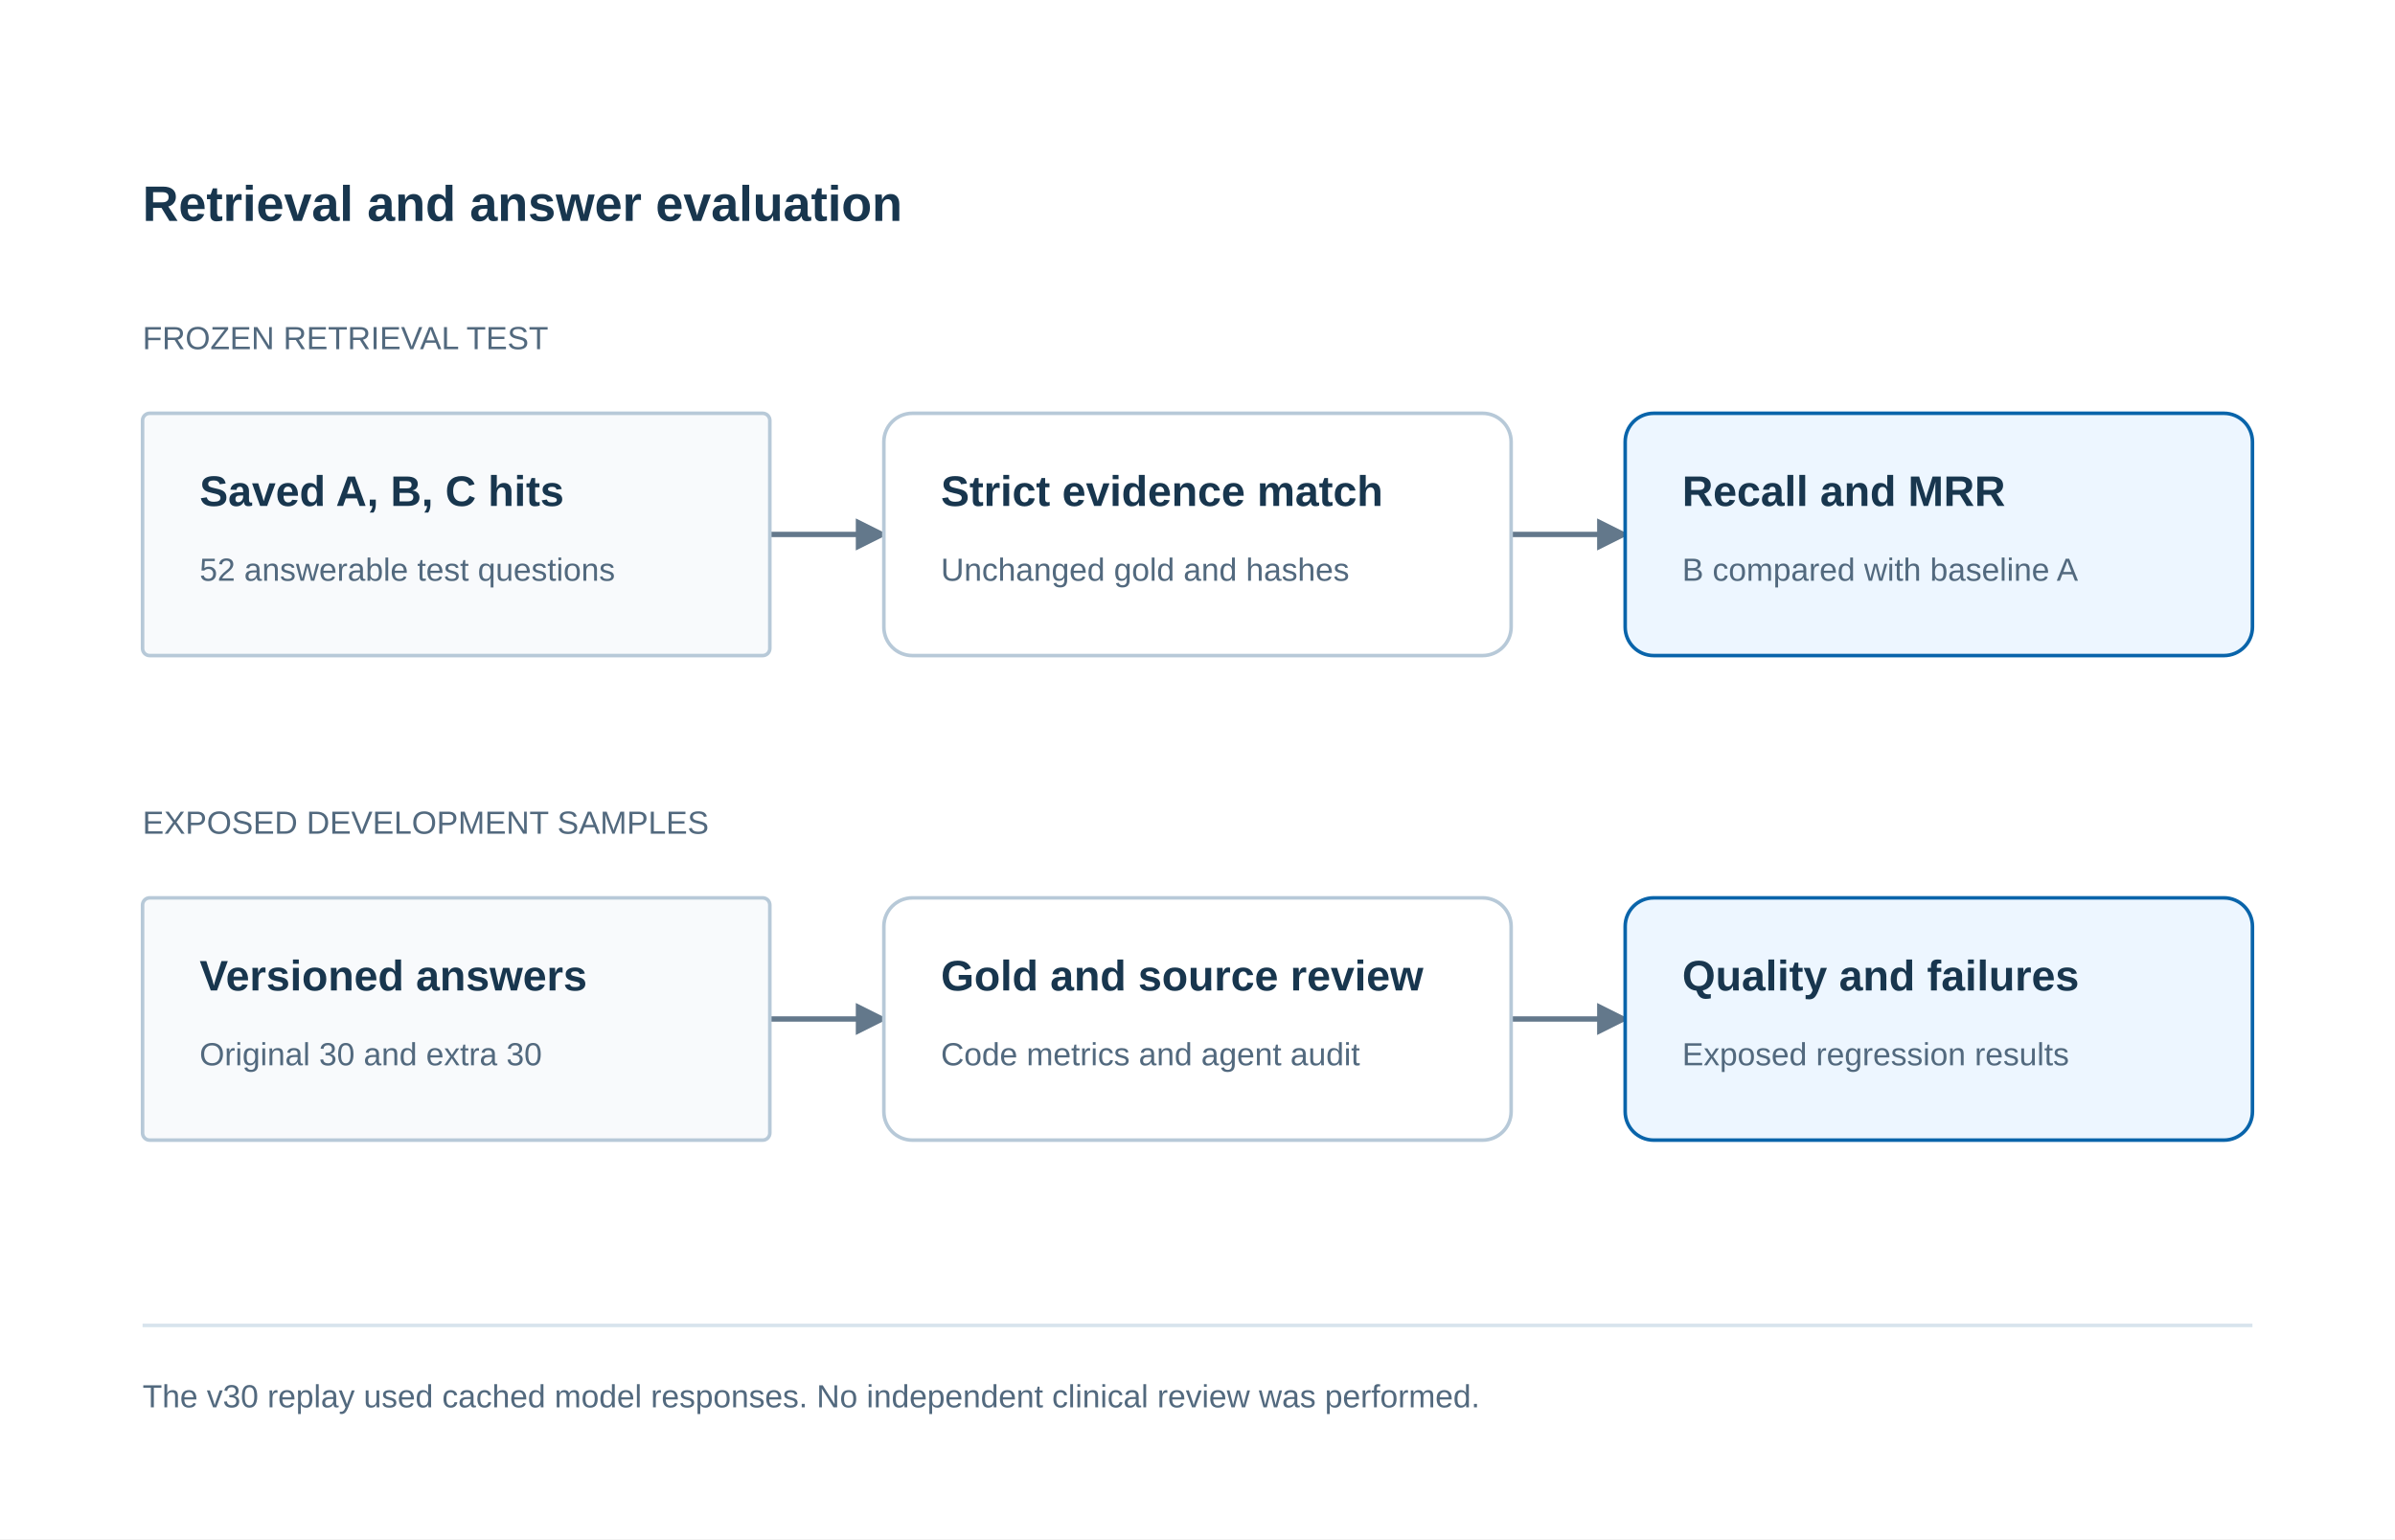
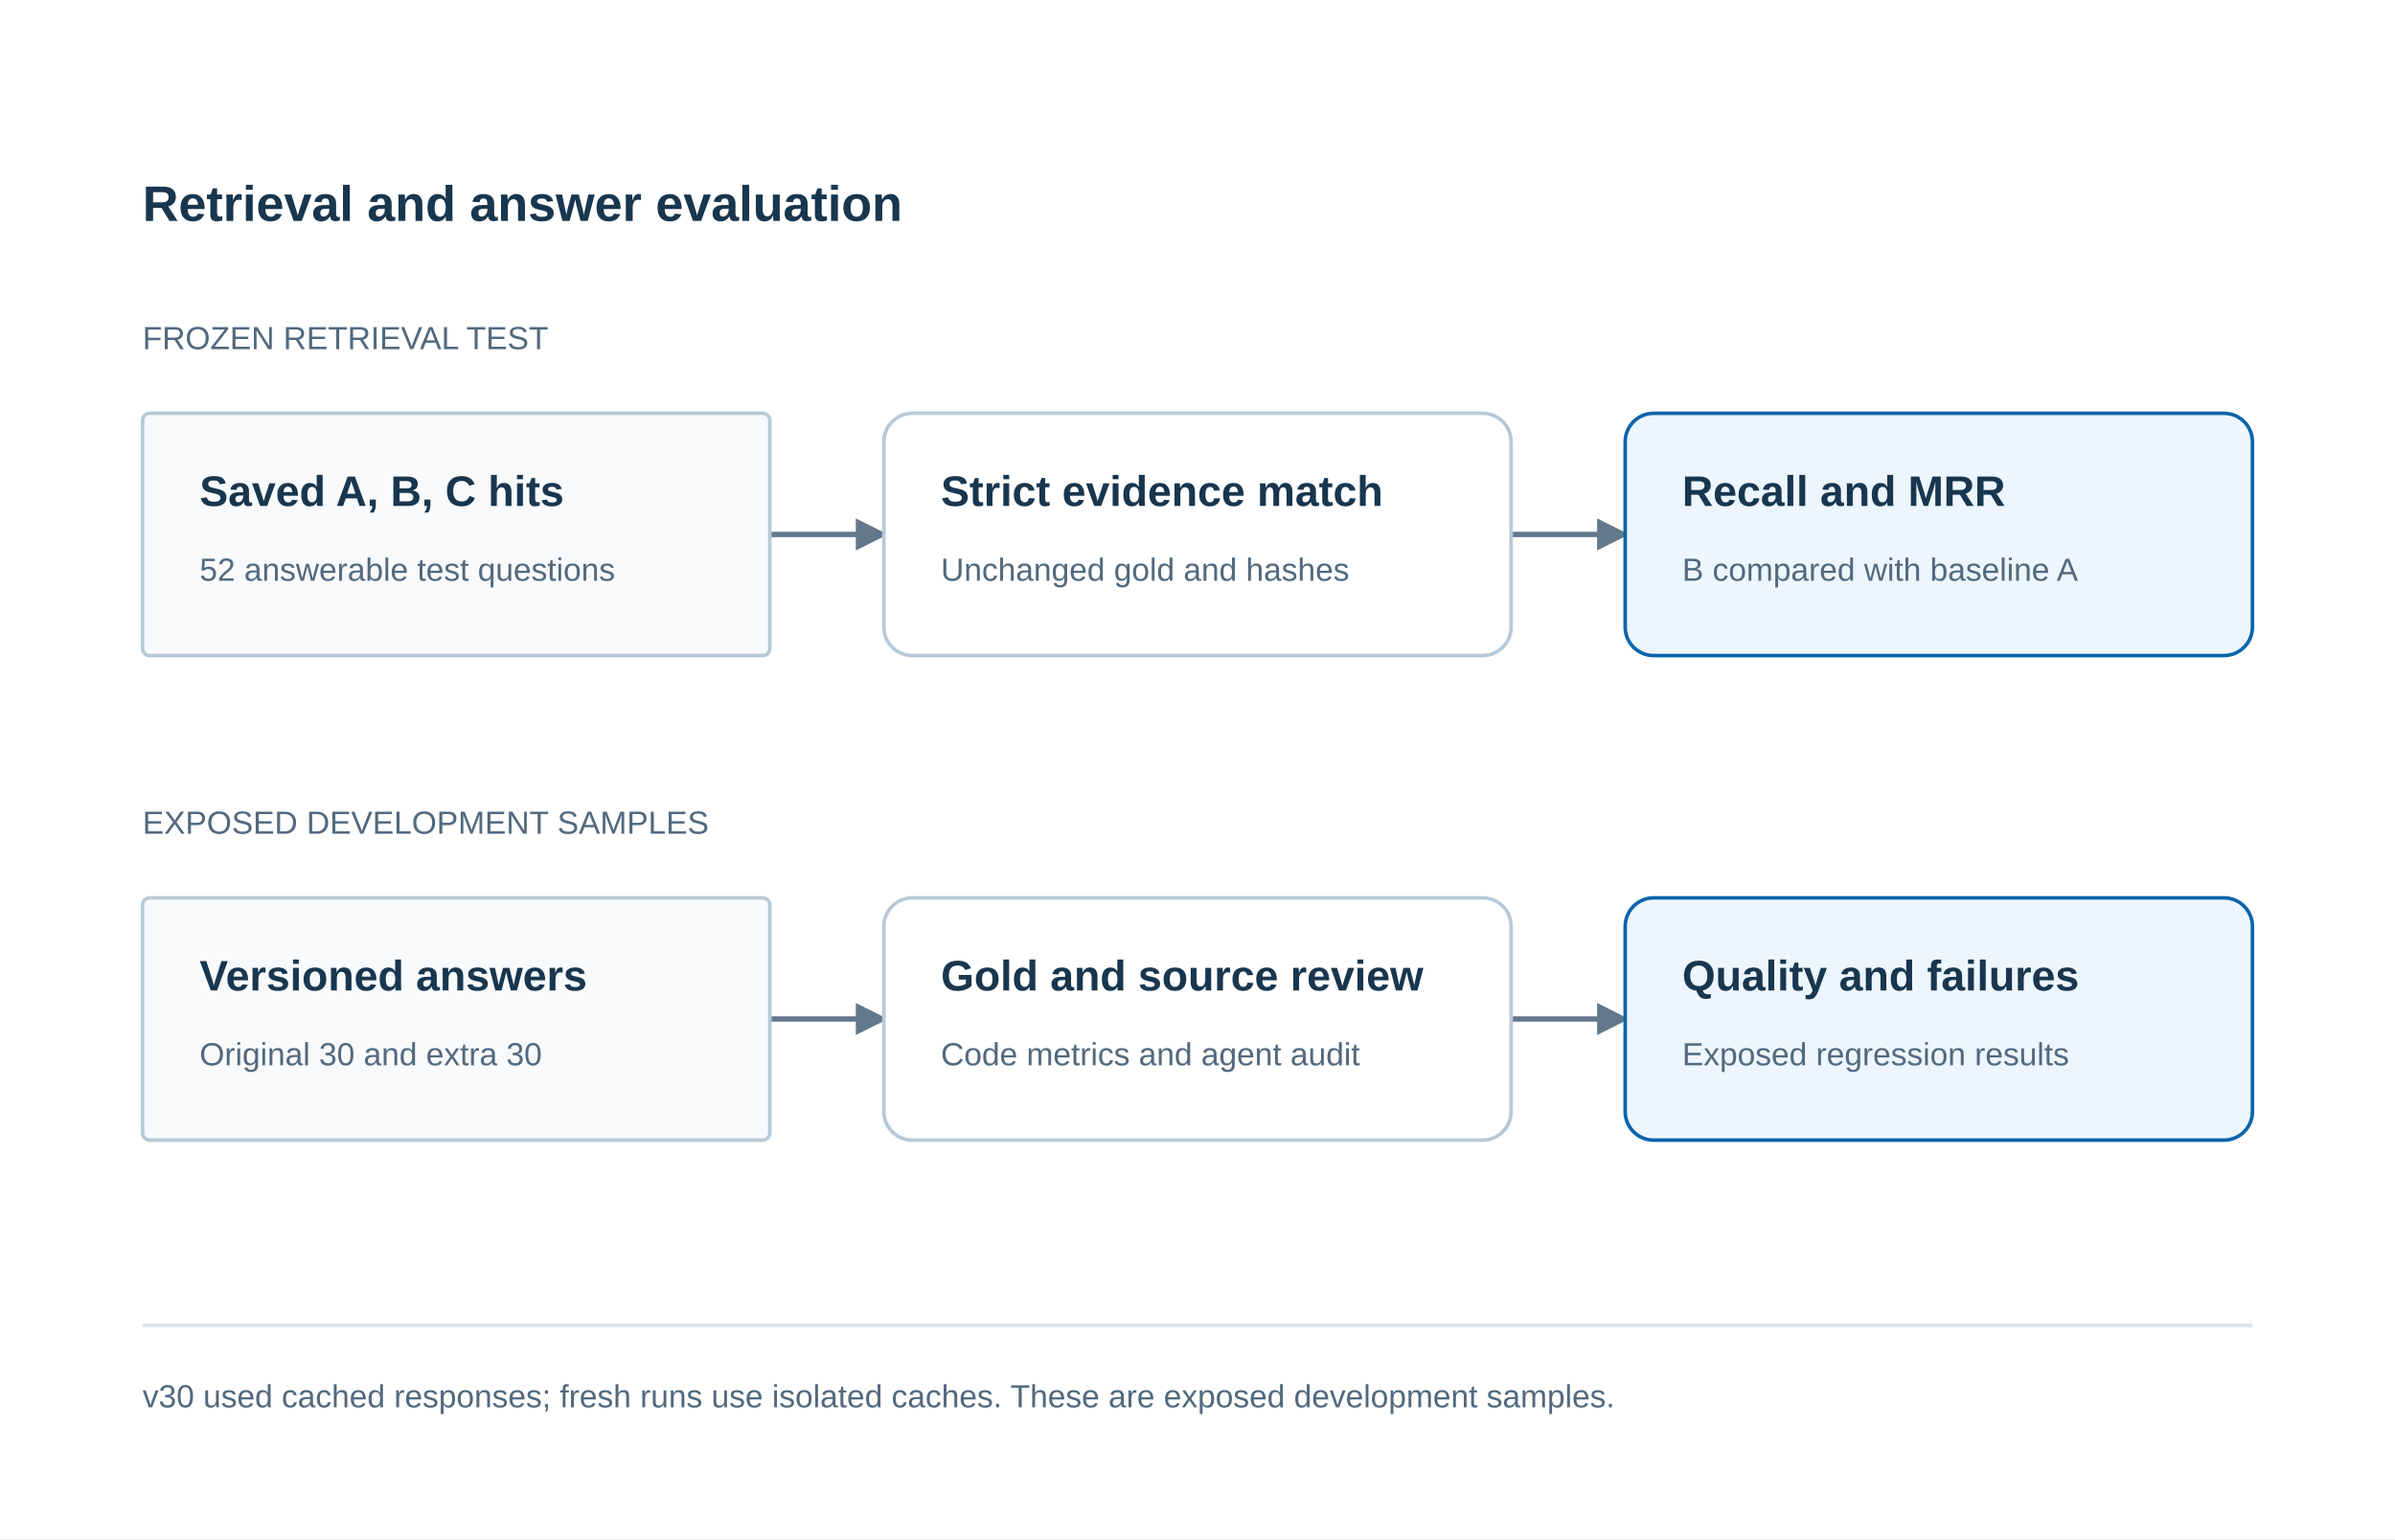
<svg xmlns="http://www.w3.org/2000/svg" width="672" height="432" viewBox="0 0 672 432" role="img" aria-labelledby="ncd-eval-title ncd-eval-desc" id="evaluation-root">
  <defs>
    <style>#evaluation-root { color: #18364e; font-family: Tahoma,Arial,sans-serif; }
      #evaluation-root .diagram-container { width:100%; overflow-x:auto; }
      #evaluation-root .diagram-container { overflow-x:visible; }</style>
    <marker id="evaluation-ncd-eval-arrow" viewBox="0 0 8 8" refX="7" refY="4" markerWidth="6" markerHeight="6" orient="auto">
      <path d="M0 0 L8 4 L0 8 Z" fill="#63788b" />
    </marker>
  </defs>
  <rect width="672" height="432" fill="#fff" />
  <g font-family="Arial,sans-serif" fill="#18364e">
    <text x="40" y="62" font-size="14" font-weight="600">Retrieval and answer evaluation</text>
    <text x="40" y="98" font-size="9" fill="#52697e">FROZEN RETRIEVAL TEST</text>
    <text x="40" y="234" font-size="9" fill="#52697e">EXPOSED DEVELOPMENT SAMPLES</text>
  </g>
  <path d="M216 150 H248" fill="none" stroke="#63788b" stroke-width="1.5" marker-end="url(#evaluation-ncd-eval-arrow)" />
  <path d="M424 150 H456" fill="none" stroke="#63788b" stroke-width="1.5" marker-end="url(#evaluation-ncd-eval-arrow)" />
  <path d="M216 286 H248" fill="none" stroke="#63788b" stroke-width="1.5" marker-end="url(#evaluation-ncd-eval-arrow)" />
  <path d="M424 286 H456" fill="none" stroke="#63788b" stroke-width="1.5" marker-end="url(#evaluation-ncd-eval-arrow)" />
  <g font-family="Arial,sans-serif" fill="#18364e">
    <rect x="40" y="116" width="176" height="68" rx="2" fill="#f8fafc" stroke="#b7c9d8" />
    <text x="56" y="142" font-size="12" font-weight="600">Saved A, B, C hits</text>
    <text x="56" y="163" font-size="9" fill="#52697e">52 answerable test questions</text>
    <rect x="248" y="116" width="176" height="68" rx="8" fill="#fff" stroke="#b7c9d8" />
    <text x="264" y="142" font-size="12" font-weight="600">Strict evidence match</text>
    <text x="264" y="163" font-size="9" fill="#52697e">Unchanged gold and hashes</text>
    <rect x="456" y="116" width="176" height="68" rx="8" fill="#edf6ff" stroke="#0964aa" />
    <text x="472" y="142" font-size="12" font-weight="600">Recall and MRR</text>
    <text x="472" y="163" font-size="9" fill="#52697e">B compared with baseline A</text>
    <rect x="40" y="252" width="176" height="68" rx="2" fill="#f8fafc" stroke="#b7c9d8" />
    <text x="56" y="278" font-size="12" font-weight="600">Versioned answers</text>
    <text x="56" y="299" font-size="9" fill="#52697e">Original 30 and extra 30</text>
    <rect x="248" y="252" width="176" height="68" rx="8" fill="#fff" stroke="#b7c9d8" />
    <text x="264" y="278" font-size="12" font-weight="600">Gold and source review</text>
    <text x="264" y="299" font-size="9" fill="#52697e">Code metrics and agent audit</text>
    <rect x="456" y="252" width="176" height="68" rx="8" fill="#edf6ff" stroke="#0964aa" />
    <text x="472" y="278" font-size="12" font-weight="600">Quality and failures</text>
    <text x="472" y="299" font-size="9" fill="#52697e">Exposed regression results</text>
  </g>
  <path d="M40 372 H632" stroke="#d8e4ed" stroke-width="1" />
-   <text x="40" y="395" font-family="Arial,sans-serif" font-size="9" fill="#52697e">The v30 replay used cached model responses. No independent clinical review was performed.</text>
+   <text x="40" y="395" font-family="Arial,sans-serif" font-size="9" fill="#52697e">v30 used cached responses; fresh runs use isolated caches. These are exposed development samples.</text>
</svg>
